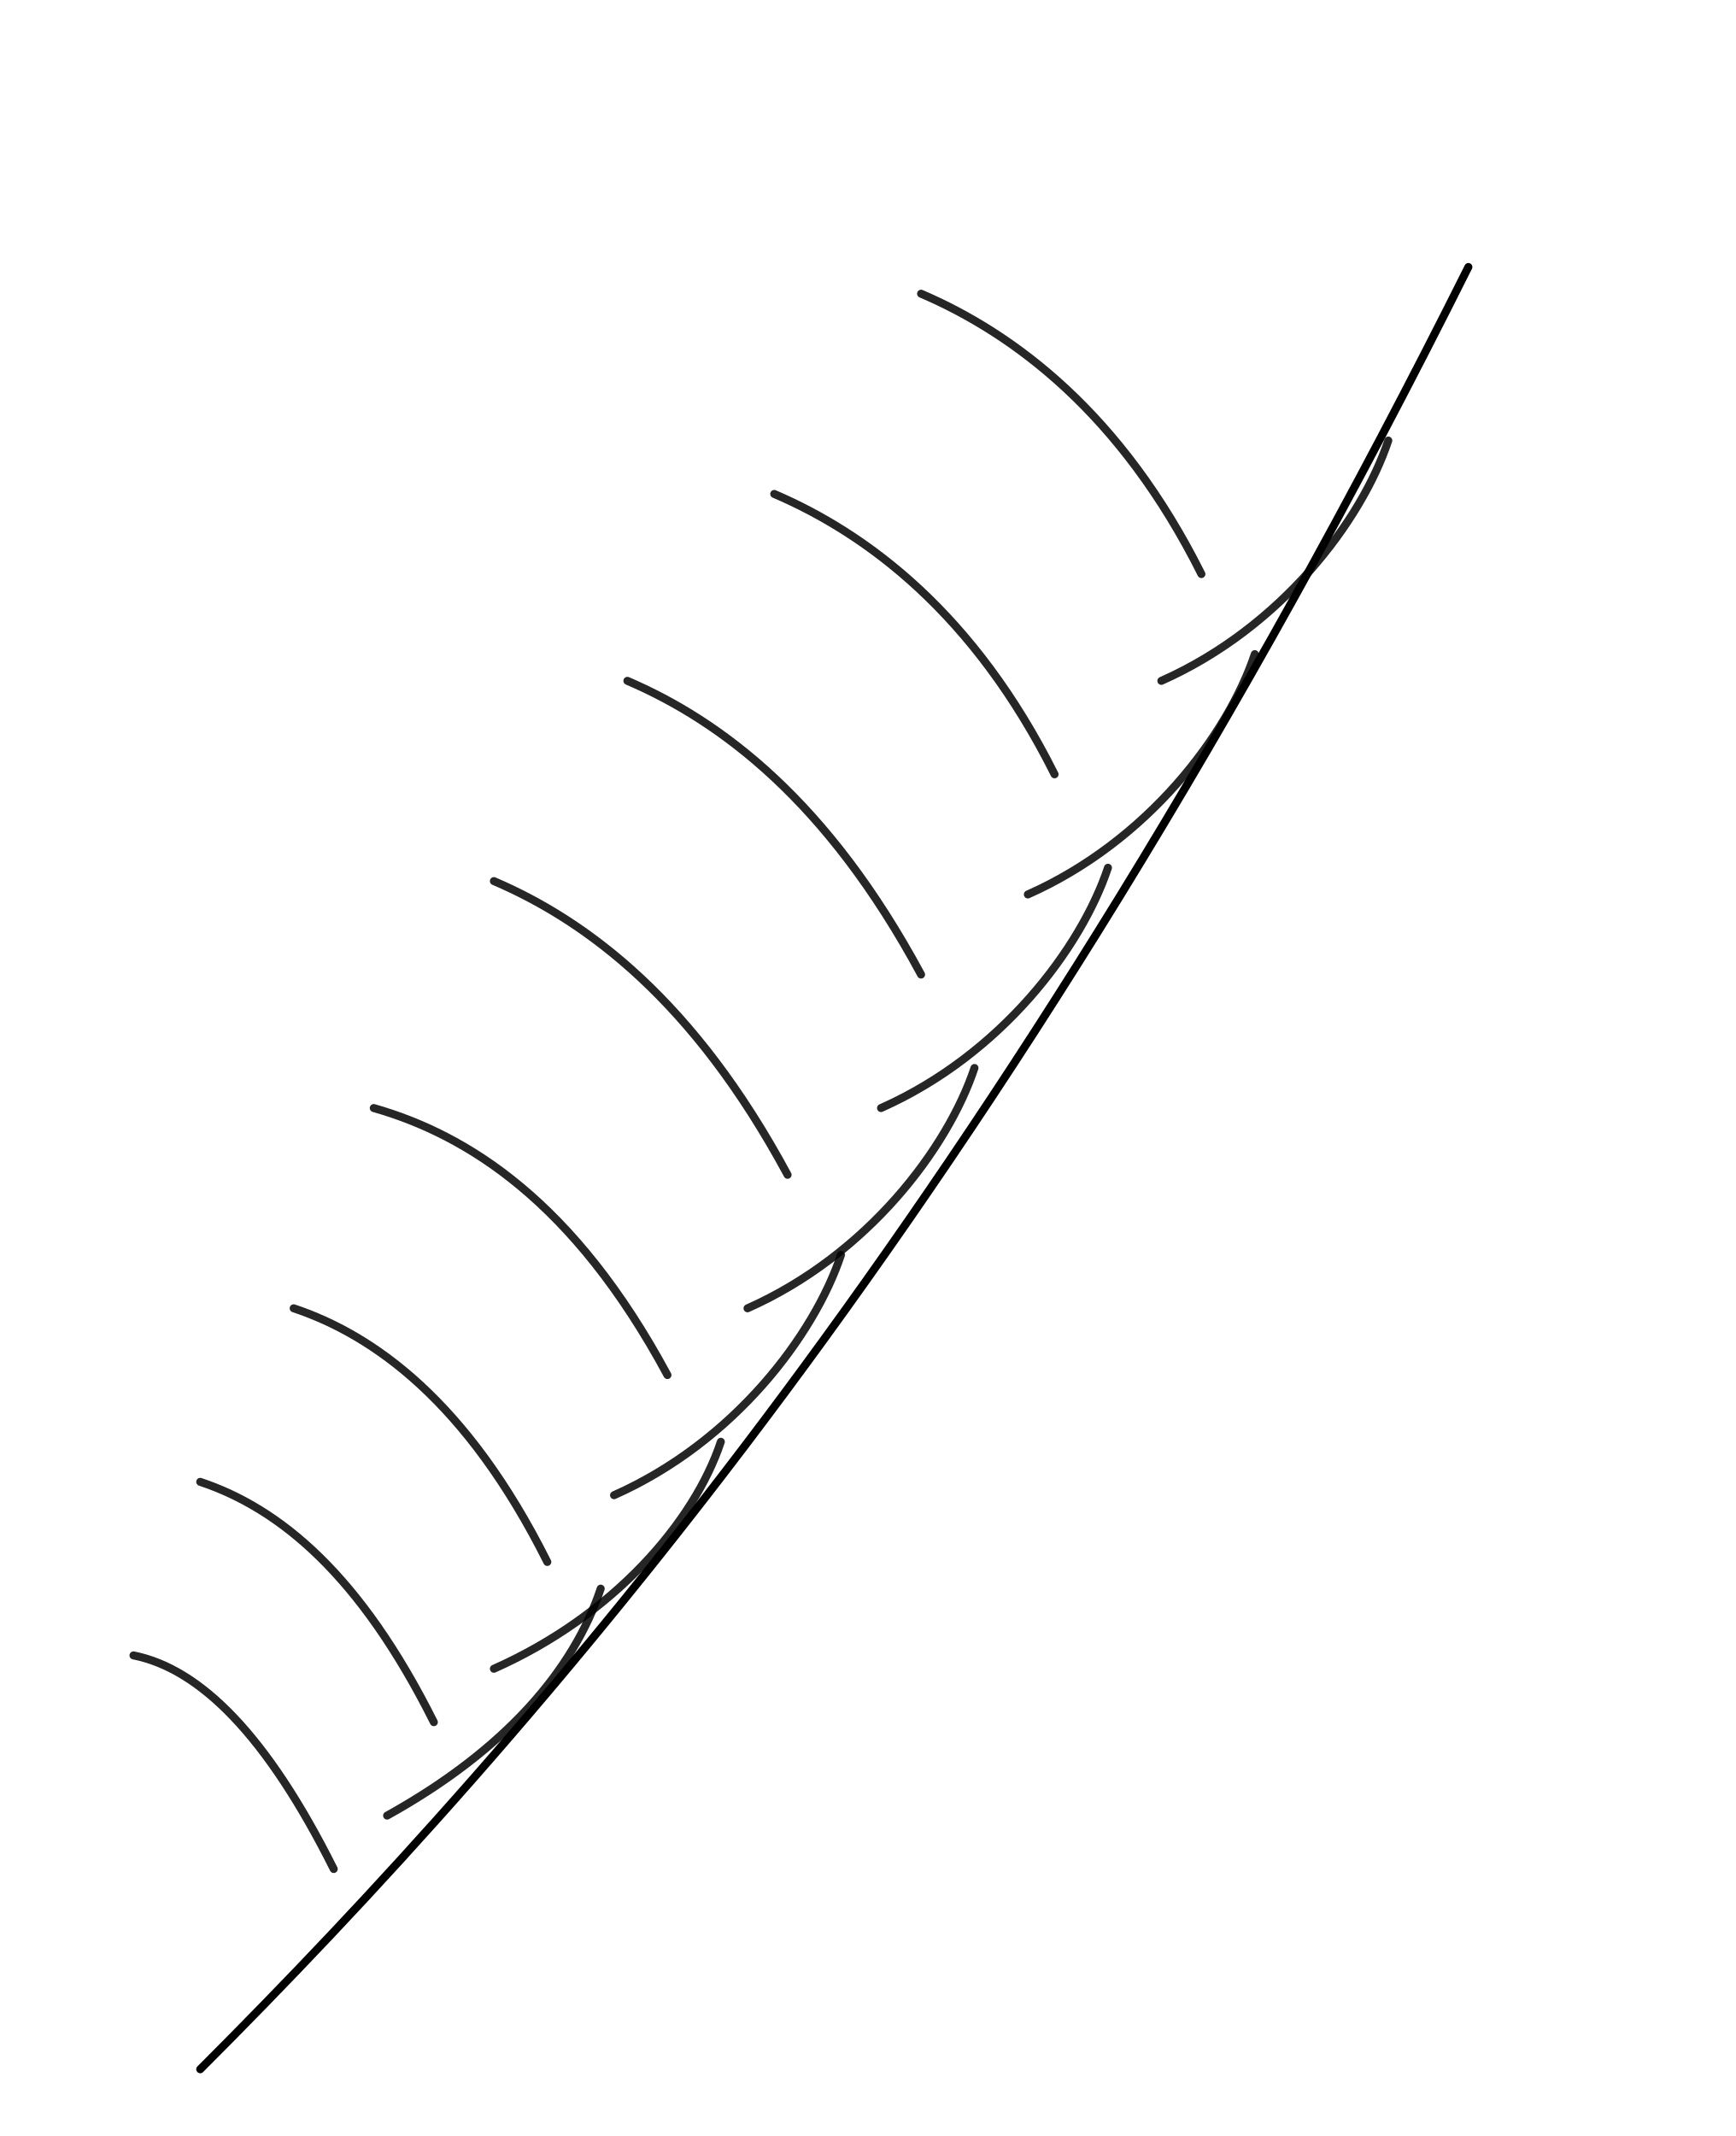
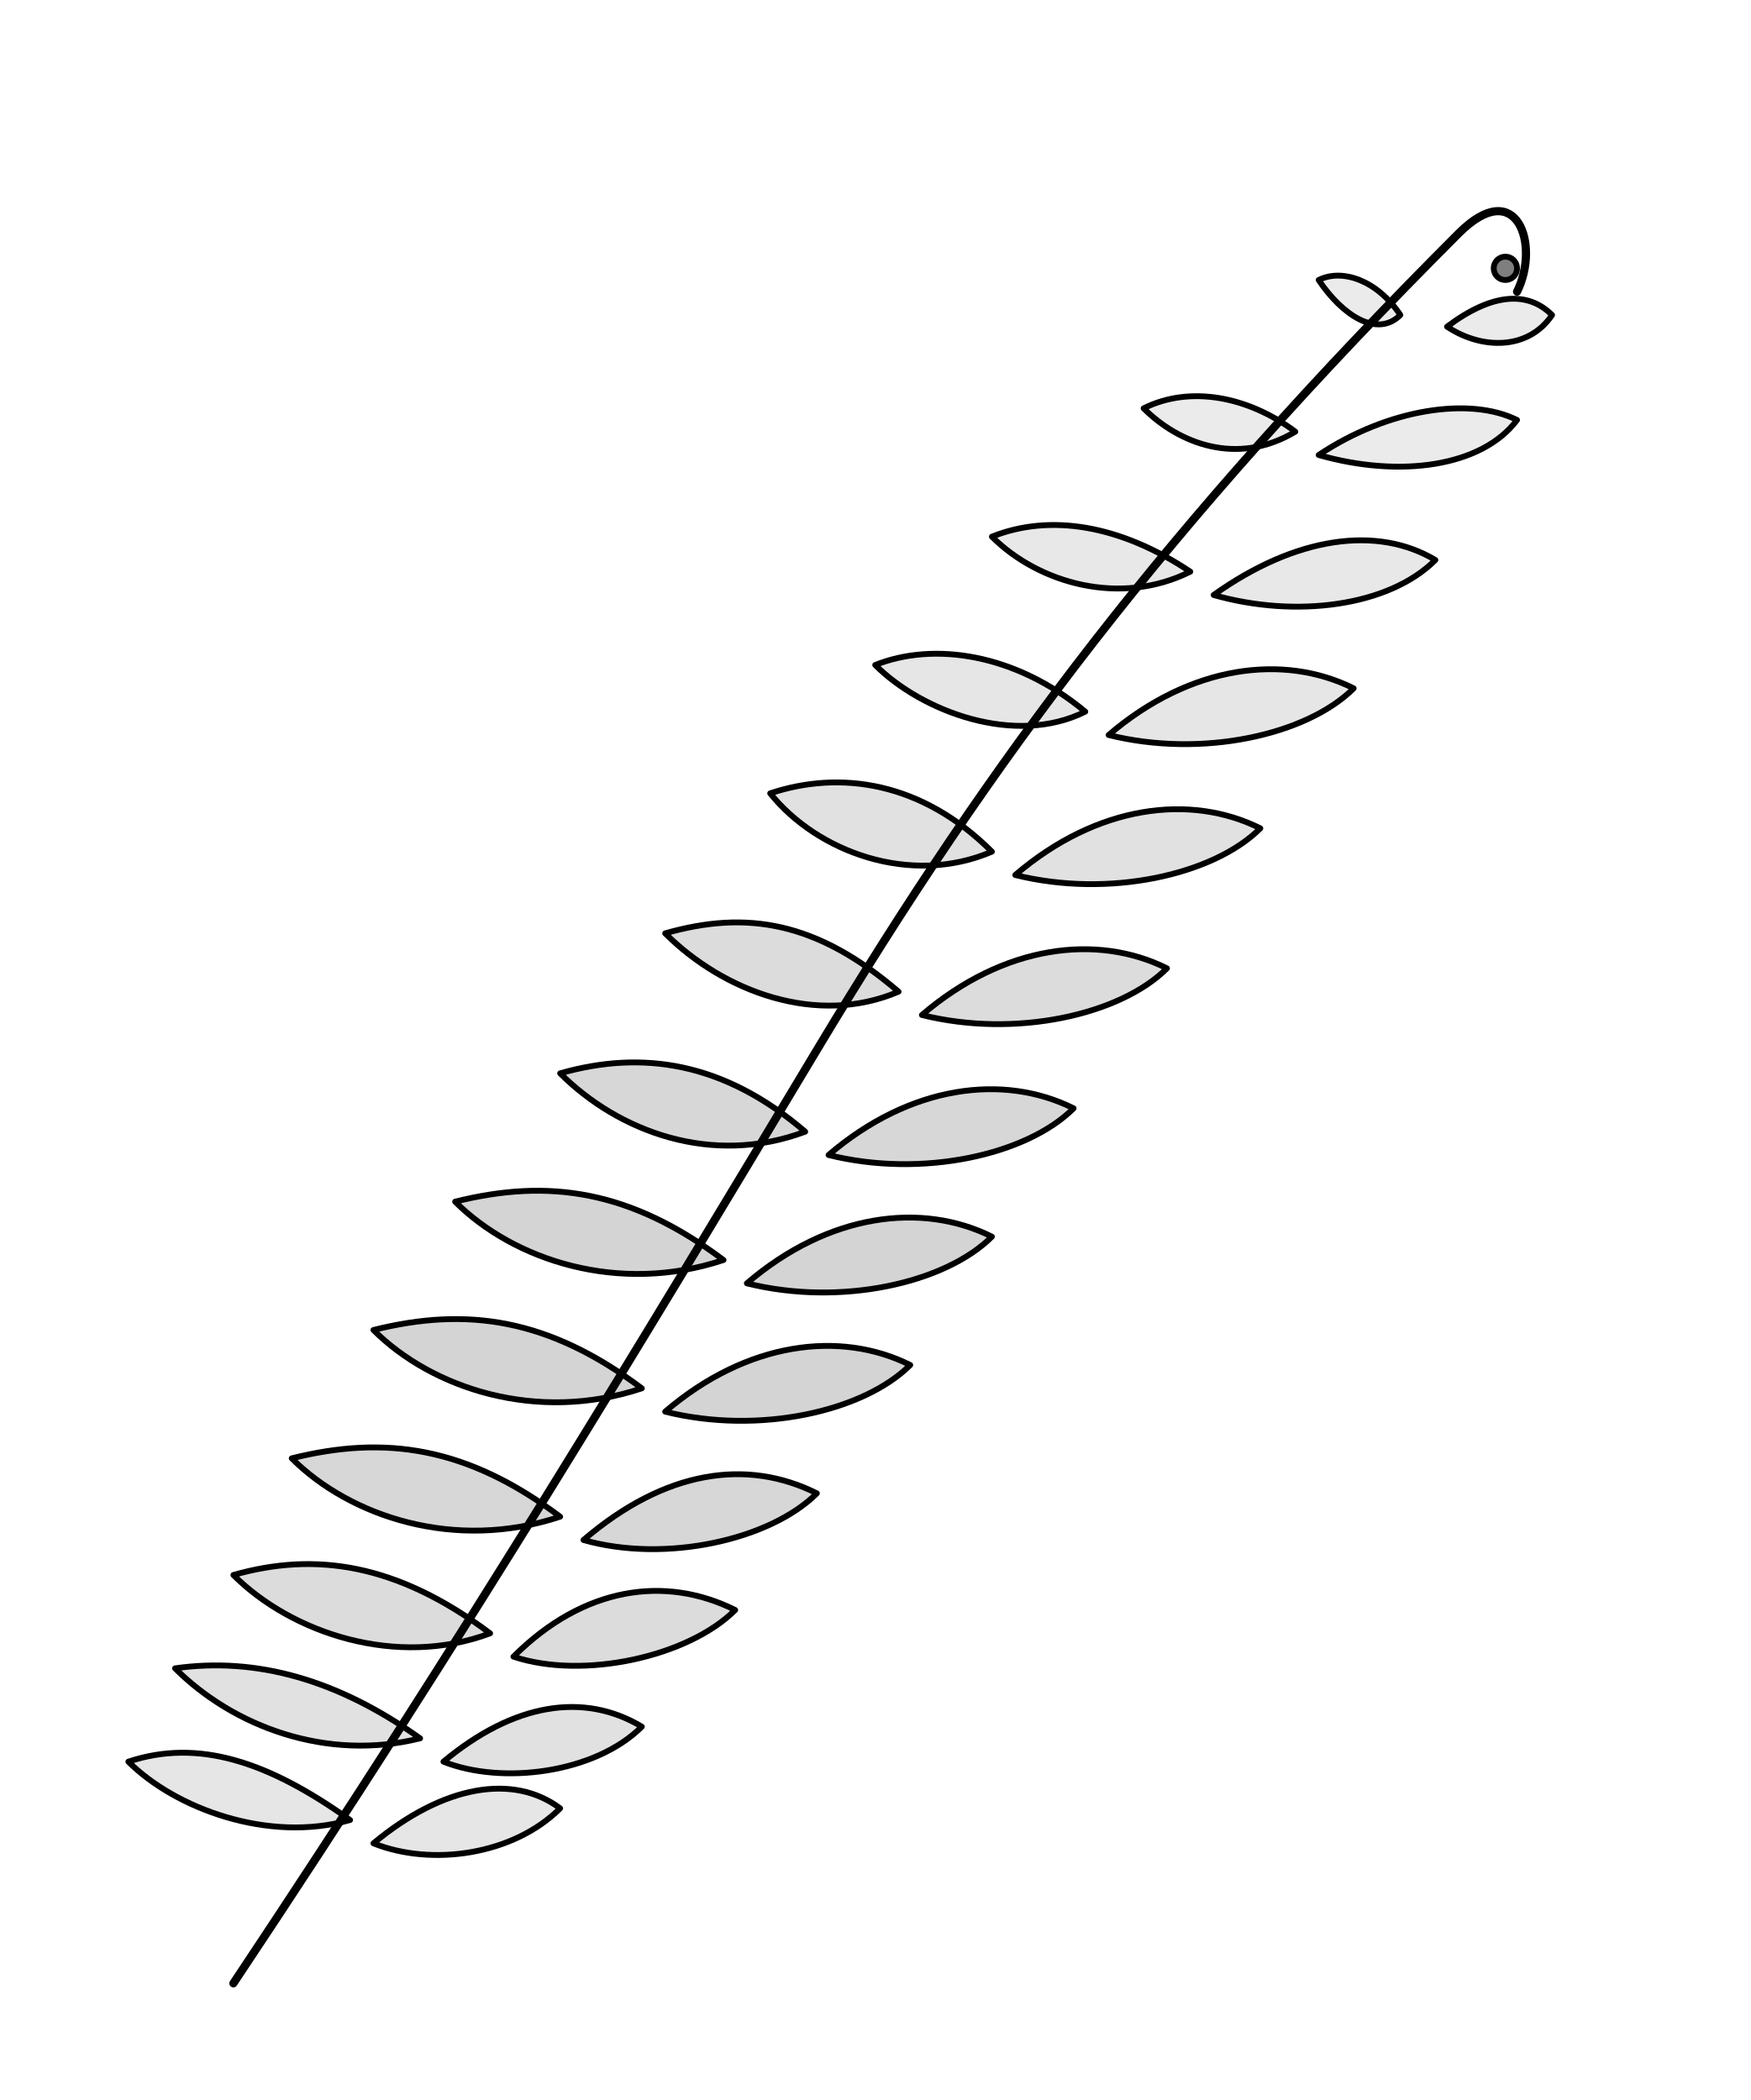
- <svg xmlns="http://www.w3.org/2000/svg" viewBox="0 0 260 320" fill="none" aria-hidden="true">
-   <g stroke="currentColor" stroke-width="1.2" stroke-linecap="round" stroke-linejoin="round" fill="none">
-     <path d="M30 310 C 80 260, 150 180, 220 40" />
-     <g stroke-opacity="0.85">
-       <path d="M50 280 C 40 260, 30 250, 20 248" />
-       <path d="M65 258 C 54 236, 42 226, 30 222" />
-       <path d="M82 234 C 70 210, 56 200, 44 196" />
-       <path d="M100 206 C 86 180, 70 170, 56 166" />
-       <path d="M118 176 C 104 150, 88 138, 74 132" />
-       <path d="M138 146 C 124 120, 108 108, 94 102" />
-       <path d="M158 116 C 146 92, 130 80, 116 74" />
-       <path d="M180 86 C 168 62, 152 50, 138 44" />
-     </g>
-     <g stroke-opacity="0.85">
-       <path d="M58 272 C 76 262, 86 250, 90 238" />
-       <path d="M74 250 C 92 242, 104 228, 108 216" />
-       <path d="M92 224 C 110 216, 122 200, 126 188" />
-       <path d="M112 196 C 130 188, 142 172, 146 160" />
-       <path d="M132 166 C 150 158, 162 142, 166 130" />
-       <path d="M154 134 C 172 126, 184 110, 188 98" />
-       <path d="M174 102 C 192 94, 204 78, 208 66" />
-     </g>
+ <svg xmlns="http://www.w3.org/2000/svg" viewBox="0 0 300 360" fill="none" aria-hidden="true">
+   <g stroke="currentColor" stroke-width="1" stroke-linecap="round" stroke-linejoin="round">
+     <path d="M40 340 C 80 280, 110 230, 140 180 C 170 130, 200 90, 250 40 C 260 30, 264 42, 260 50" stroke-width="1.4" />
+     <path d="M60 312 C 46 302, 34 298, 22 302 C 30 310, 46 316, 60 312 Z" fill="currentColor" fill-opacity="0.1" />
+     <path d="M64 316 C 76 306, 88 304, 96 310 C 88 318, 74 320, 64 316 Z" fill="currentColor" fill-opacity="0.1" />
+     <path d="M72 298 C 58 288, 44 284, 30 286 C 40 296, 56 302, 72 298 Z" fill="currentColor" fill-opacity="0.12" />
+     <path d="M76 302 C 88 292, 100 290, 110 296 C 102 304, 86 306, 76 302 Z" fill="currentColor" fill-opacity="0.12" />
+     <path d="M84 280 C 68 268, 54 266, 40 270 C 50 280, 68 286, 84 280 Z" fill="currentColor" fill-opacity="0.14" />
+     <path d="M88 284 C 100 272, 114 270, 126 276 C 118 284, 100 288, 88 284 Z" fill="currentColor" fill-opacity="0.14" />
+     <path d="M96 260 C 80 248, 66 246, 50 250 C 60 260, 78 266, 96 260 Z" fill="currentColor" fill-opacity="0.16" />
+     <path d="M100 264 C 114 252, 128 250, 140 256 C 132 264, 114 268, 100 264 Z" fill="currentColor" fill-opacity="0.16" />
+     <path d="M110 238 C 94 226, 80 224, 64 228 C 74 238, 92 244, 110 238 Z" fill="currentColor" fill-opacity="0.17" />
+     <path d="M114 242 C 128 230, 144 228, 156 234 C 148 242, 130 246, 114 242 Z" fill="currentColor" fill-opacity="0.17" />
+     <path d="M124 216 C 108 204, 94 202, 78 206 C 88 216, 106 222, 124 216 Z" fill="currentColor" fill-opacity="0.17" />
+     <path d="M128 220 C 142 208, 158 206, 170 212 C 162 220, 144 224, 128 220 Z" fill="currentColor" fill-opacity="0.17" />
+     <path d="M138 194 C 124 182, 110 180, 96 184 C 106 194, 122 200, 138 194 Z" fill="currentColor" fill-opacity="0.16" />
+     <path d="M142 198 C 156 186, 172 184, 184 190 C 176 198, 158 202, 142 198 Z" fill="currentColor" fill-opacity="0.16" />
+     <path d="M154 170 C 140 158, 128 156, 114 160 C 124 170, 140 176, 154 170 Z" fill="currentColor" fill-opacity="0.14" />
+     <path d="M158 174 C 172 162, 188 160, 200 166 C 192 174, 174 178, 158 174 Z" fill="currentColor" fill-opacity="0.14" />
+     <path d="M170 146 C 158 134, 144 132, 132 136 C 140 146, 156 152, 170 146 Z" fill="currentColor" fill-opacity="0.12" />
+     <path d="M174 150 C 188 138, 204 136, 216 142 C 208 150, 190 154, 174 150 Z" fill="currentColor" fill-opacity="0.12" />
+     <path d="M186 122 C 174 112, 160 110, 150 114 C 158 122, 174 128, 186 122 Z" fill="currentColor" fill-opacity="0.10" />
+     <path d="M190 126 C 204 114, 220 112, 232 118 C 224 126, 206 130, 190 126 Z" fill="currentColor" fill-opacity="0.10" />
+     <path d="M204 98 C 192 90, 180 88, 170 92 C 178 100, 192 104, 204 98 Z" fill="currentColor" fill-opacity="0.09" />
+     <path d="M208 102 C 222 92, 236 90, 246 96 C 238 104, 222 106, 208 102 Z" fill="currentColor" fill-opacity="0.09" />
+     <path d="M222 74 C 214 68, 204 66, 196 70 C 202 76, 212 80, 222 74 Z" fill="currentColor" fill-opacity="0.08" />
+     <path d="M226 78 C 238 70, 252 68, 260 72 C 254 80, 240 82, 226 78 Z" fill="currentColor" fill-opacity="0.08" />
+     <path d="M240 54 C 236 48, 230 46, 226 48 C 230 54, 236 58, 240 54 Z" fill="currentColor" fill-opacity="0.08" />
+     <path d="M248 56 C 256 50, 262 50, 266 54 C 262 60, 254 60, 248 56 Z" fill="currentColor" fill-opacity="0.08" />
+     <circle cx="258" cy="46" r="2" fill="currentColor" fill-opacity="0.5" />
  </g>
</svg>
